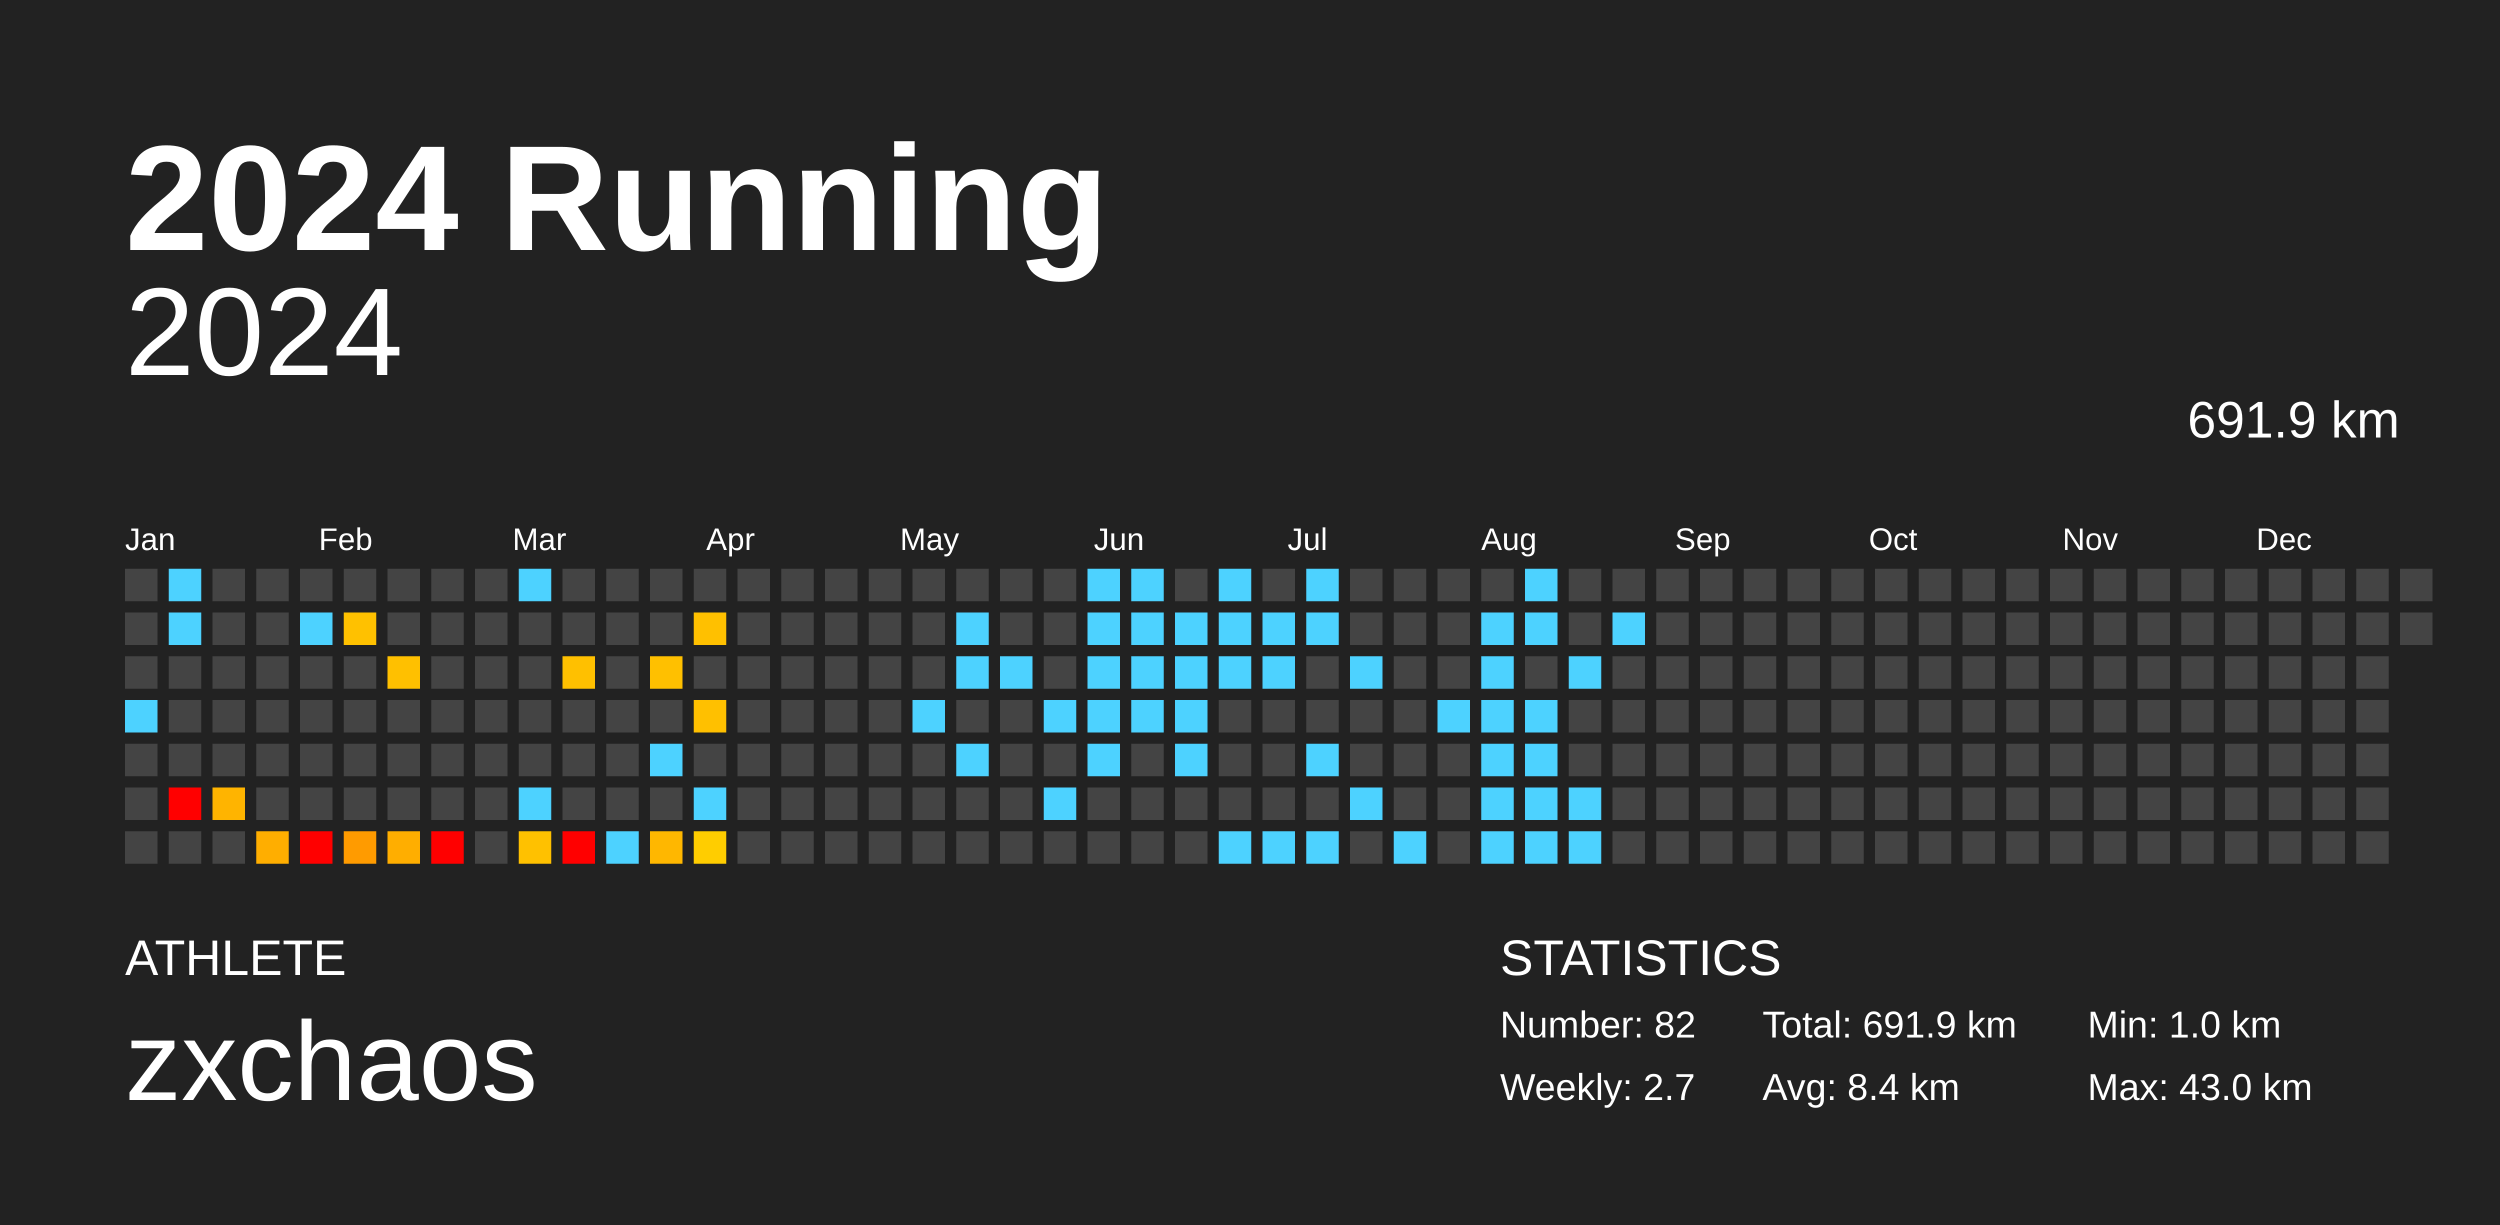
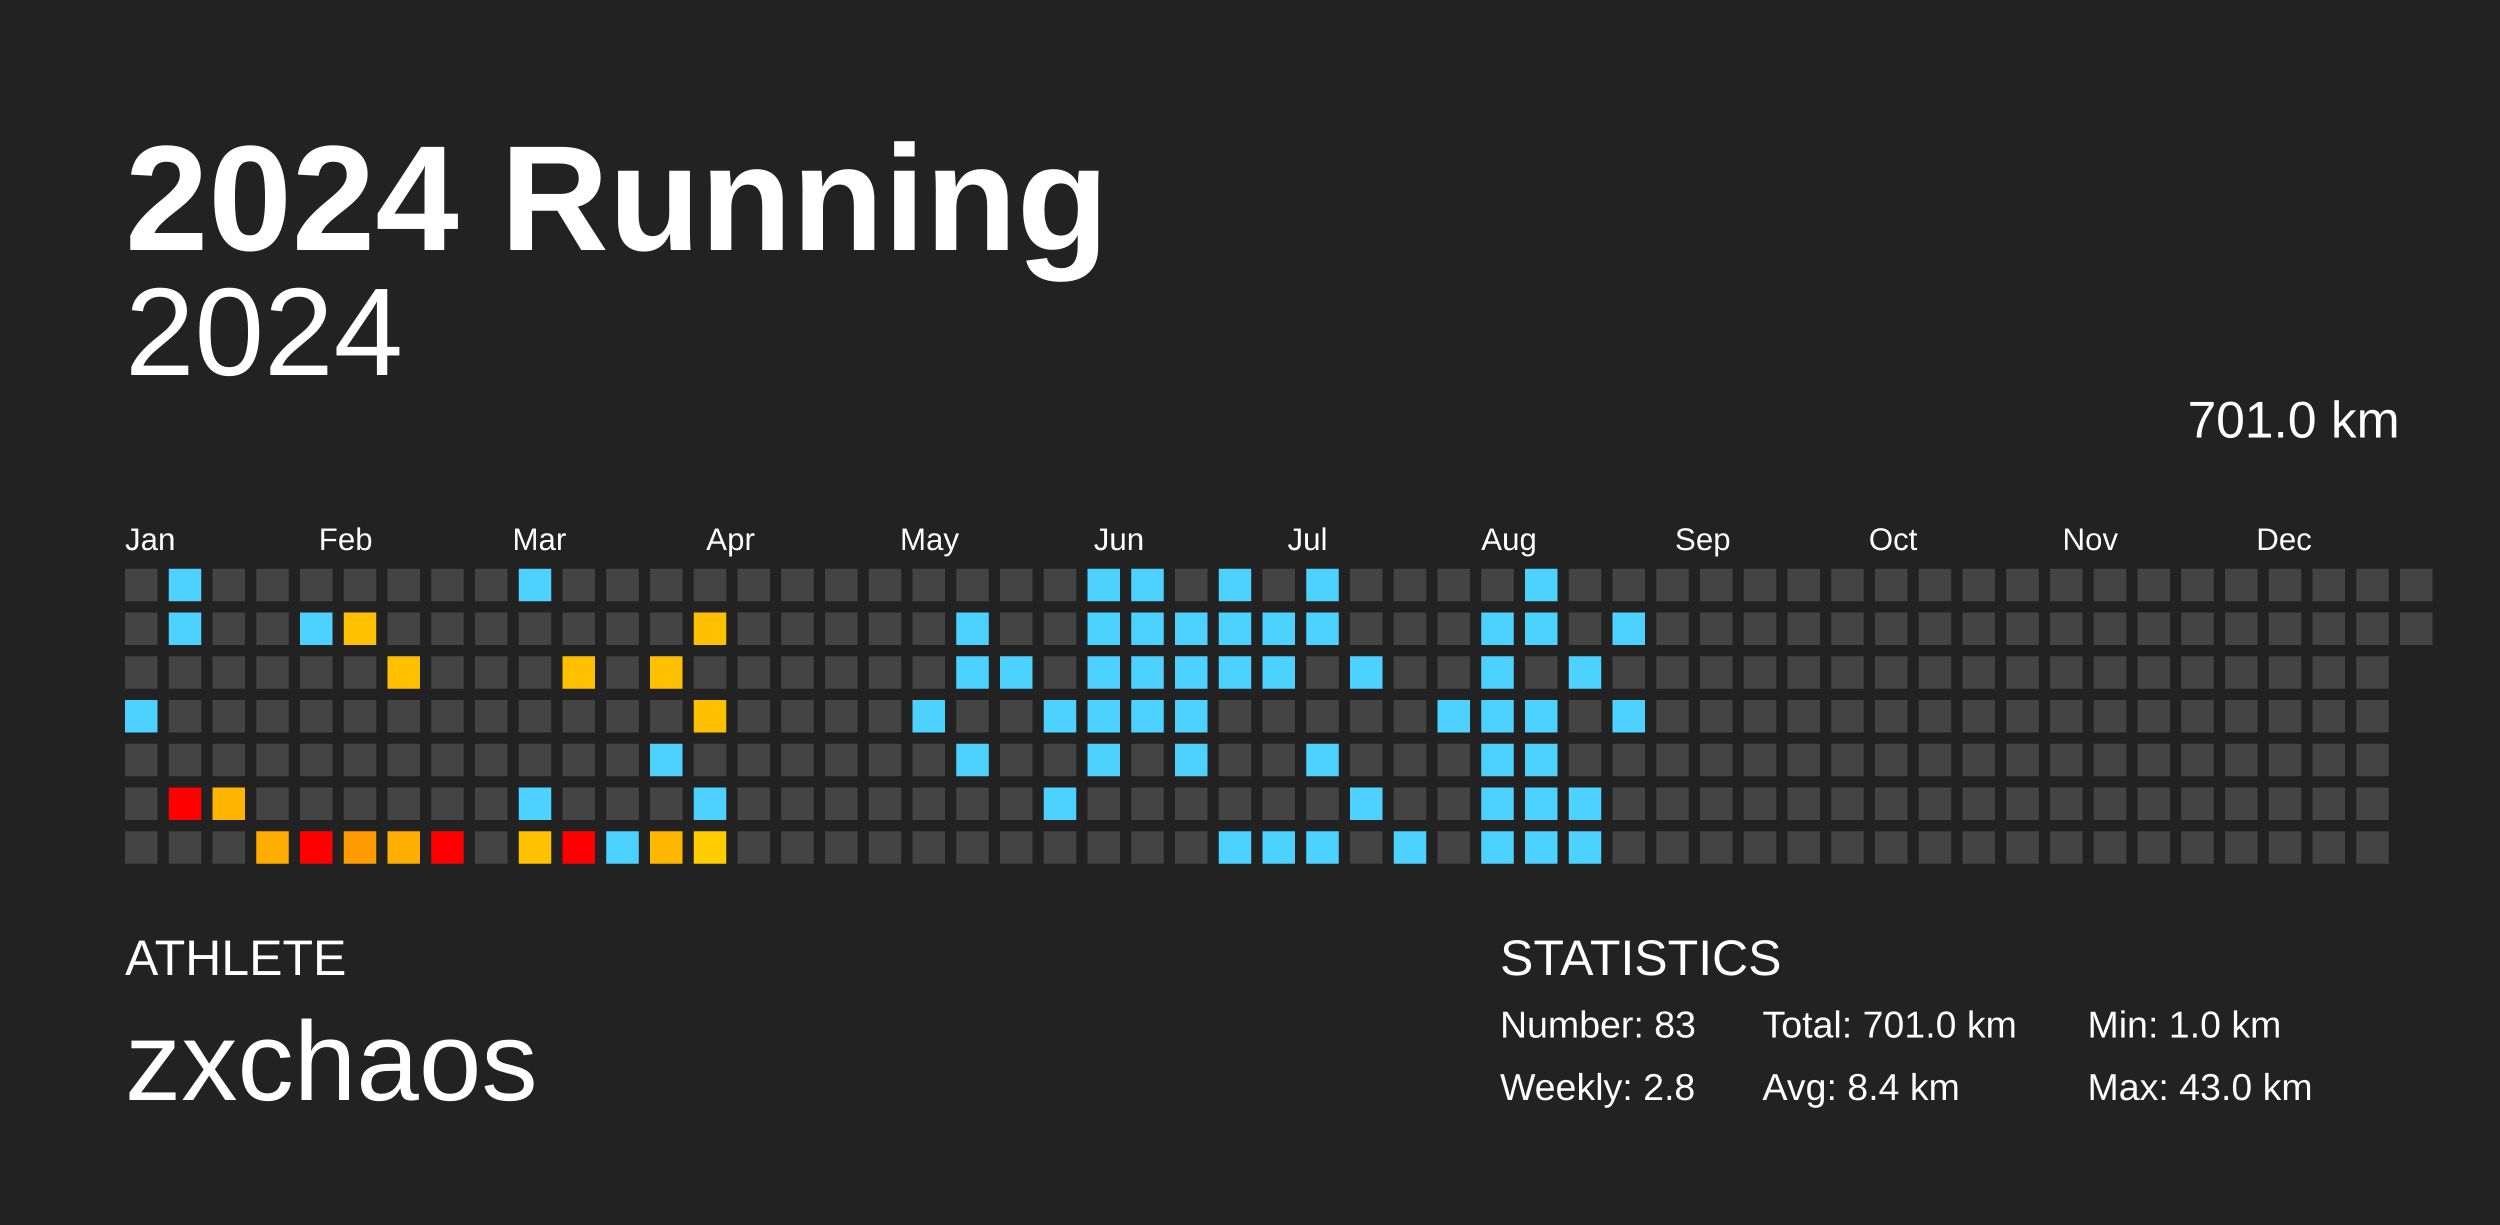
<svg xmlns="http://www.w3.org/2000/svg" baseProfile="full" height="98mm" version="1.1" viewBox="0,0,200,98" width="200mm">
  <defs />
  <rect fill="#222222" height="98" width="200" x="0" y="0" />
  <text fill="#FFFFFF" style="font-size:12px; font-family:Arial; font-weight:bold;" x="10" y="20">2024 Running</text>
  <text fill="#FFFFFF" style="font-size:4px; font-family:Arial" x="10" y="78">ATHLETE</text>
  <text fill="#FFFFFF" style="font-size:9px; font-family:Arial" x="10" y="88">zxchaos</text>
  <text fill="#FFFFFF" style="font-size:4px; font-family:Arial" x="120" y="78">STATISTICS</text>
-   <text fill="#FFFFFF" style="font-size:3px; font-family:Arial" x="120" y="83">Number: 82</text>
-   <text fill="#FFFFFF" style="font-size:3px; font-family:Arial" x="120" y="88">Weekly: 2.7</text>
-   <text fill="#FFFFFF" style="font-size:3px; font-family:Arial" x="141" y="83">Total: 691.9 km</text>
+   <text fill="#FFFFFF" style="font-size:3px; font-family:Arial" x="120" y="83">Number: 83</text>
+   <text fill="#FFFFFF" style="font-size:3px; font-family:Arial" x="120" y="88">Weekly: 2.8</text>
+   <text fill="#FFFFFF" style="font-size:3px; font-family:Arial" x="141" y="83">Total: 701.0 km</text>
  <text fill="#FFFFFF" style="font-size:3px; font-family:Arial" x="141" y="88">Avg: 8.4 km</text>
  <text fill="#FFFFFF" style="font-size:3px; font-family:Arial" x="167" y="83">Min: 1.0 km</text>
  <text fill="#FFFFFF" style="font-size:3px; font-family:Arial" x="167" y="88">Max: 43.0 km</text>
  <text alignment-baseline="hanging" fill="#FFFFFF" style="font-size:10.0px; font-family:Arial;" x="10" y="30">2024</text>
-   <text alignment-baseline="hanging" fill="#FFFFFF" style="font-size:4.125px; font-family:Arial;" x="175" y="35">691.9 km</text>
+   <text alignment-baseline="hanging" fill="#FFFFFF" style="font-size:4.125px; font-family:Arial;" x="175" y="35">701.0 km</text>
  <text fill="#FFFFFF" style="font-size:2.5px; font-family:Arial" x="10.0" y="44">Jan</text>
  <text fill="#FFFFFF" style="font-size:2.5px; font-family:Arial" x="25.5" y="44">Feb</text>
  <text fill="#FFFFFF" style="font-size:2.5px; font-family:Arial" x="41.0" y="44">Mar</text>
  <text fill="#FFFFFF" style="font-size:2.5px; font-family:Arial" x="56.5" y="44">Apr</text>
  <text fill="#FFFFFF" style="font-size:2.5px; font-family:Arial" x="72.0" y="44">May</text>
  <text fill="#FFFFFF" style="font-size:2.5px; font-family:Arial" x="87.5" y="44">Jun</text>
  <text fill="#FFFFFF" style="font-size:2.5px; font-family:Arial" x="103.0" y="44">Jul</text>
  <text fill="#FFFFFF" style="font-size:2.5px; font-family:Arial" x="118.5" y="44">Aug</text>
  <text fill="#FFFFFF" style="font-size:2.5px; font-family:Arial" x="134.0" y="44">Sep</text>
  <text fill="#FFFFFF" style="font-size:2.5px; font-family:Arial" x="149.5" y="44">Oct</text>
  <text fill="#FFFFFF" style="font-size:2.5px; font-family:Arial" x="165.0" y="44">Nov</text>
  <text fill="#FFFFFF" style="font-size:2.5px; font-family:Arial" x="180.5" y="44">Dec</text>
  <rect fill="#444444" height="2.6" width="2.6" x="10.0" y="45.5" />
  <rect fill="#444444" height="2.6" width="2.6" x="10.0" y="49.0" />
  <rect fill="#444444" height="2.6" width="2.6" x="10.0" y="52.5" />
  <rect fill="#4dd2ff" height="2.6" width="2.6" x="10.0" y="56.0" />
  <rect fill="#444444" height="2.6" width="2.6" x="10.0" y="59.5" />
  <rect fill="#444444" height="2.6" width="2.6" x="10.0" y="63.0" />
  <rect fill="#444444" height="2.6" width="2.6" x="10.0" y="66.5" />
  <rect fill="#4dd2ff" height="2.6" width="2.6" x="13.5" y="45.5" />
  <rect fill="#4dd2ff" height="2.6" width="2.6" x="13.5" y="49.0" />
  <rect fill="#444444" height="2.6" width="2.6" x="13.5" y="52.5" />
  <rect fill="#444444" height="2.6" width="2.6" x="13.5" y="56.0" />
  <rect fill="#444444" height="2.6" width="2.6" x="13.5" y="59.5" />
  <rect fill="red" height="2.6" width="2.6" x="13.5" y="63.0" />
  <rect fill="#444444" height="2.6" width="2.6" x="13.5" y="66.5" />
  <rect fill="#444444" height="2.6" width="2.6" x="17.0" y="45.5" />
  <rect fill="#444444" height="2.6" width="2.6" x="17.0" y="49.0" />
  <rect fill="#444444" height="2.6" width="2.6" x="17.0" y="52.5" />
  <rect fill="#444444" height="2.6" width="2.6" x="17.0" y="56.0" />
  <rect fill="#444444" height="2.6" width="2.6" x="17.0" y="59.5" />
  <rect fill="#ffb400" height="2.6" width="2.6" x="17.0" y="63.0" />
  <rect fill="#444444" height="2.6" width="2.6" x="17.0" y="66.5" />
  <rect fill="#444444" height="2.6" width="2.6" x="20.5" y="45.5" />
  <rect fill="#444444" height="2.6" width="2.6" x="20.5" y="49.0" />
  <rect fill="#444444" height="2.6" width="2.6" x="20.5" y="52.5" />
  <rect fill="#444444" height="2.6" width="2.6" x="20.5" y="56.0" />
  <rect fill="#444444" height="2.6" width="2.6" x="20.5" y="59.5" />
  <rect fill="#444444" height="2.6" width="2.6" x="20.5" y="63.0" />
  <rect fill="#ffae00" height="2.6" width="2.6" x="20.5" y="66.5" />
  <rect fill="#444444" height="2.6" width="2.6" x="24.0" y="45.5" />
  <rect fill="#4dd2ff" height="2.6" width="2.6" x="24.0" y="49.0" />
  <rect fill="#444444" height="2.6" width="2.6" x="24.0" y="52.5" />
  <rect fill="#444444" height="2.6" width="2.6" x="24.0" y="56.0" />
  <rect fill="#444444" height="2.6" width="2.6" x="24.0" y="59.5" />
  <rect fill="#444444" height="2.6" width="2.6" x="24.0" y="63.0" />
  <rect fill="red" height="2.6" width="2.6" x="24.0" y="66.5" />
  <rect fill="#444444" height="2.6" width="2.6" x="27.5" y="45.5" />
  <rect fill="#ffc100" height="2.6" width="2.6" x="27.5" y="49.0" />
  <rect fill="#444444" height="2.6" width="2.6" x="27.5" y="52.5" />
  <rect fill="#444444" height="2.6" width="2.6" x="27.5" y="56.0" />
  <rect fill="#444444" height="2.6" width="2.6" x="27.5" y="59.5" />
  <rect fill="#444444" height="2.6" width="2.6" x="27.5" y="63.0" />
  <rect fill="#ff9b00" height="2.6" width="2.6" x="27.5" y="66.5" />
  <rect fill="#444444" height="2.6" width="2.6" x="31.0" y="45.5" />
  <rect fill="#444444" height="2.6" width="2.6" x="31.0" y="49.0" />
  <rect fill="#ffc000" height="2.6" width="2.6" x="31.0" y="52.5" />
  <rect fill="#444444" height="2.6" width="2.6" x="31.0" y="56.0" />
  <rect fill="#444444" height="2.6" width="2.6" x="31.0" y="59.5" />
  <rect fill="#444444" height="2.6" width="2.6" x="31.0" y="63.0" />
  <rect fill="#ffae00" height="2.6" width="2.6" x="31.0" y="66.5" />
  <rect fill="#444444" height="2.6" width="2.6" x="34.5" y="45.5" />
  <rect fill="#444444" height="2.6" width="2.6" x="34.5" y="49.0" />
  <rect fill="#444444" height="2.6" width="2.6" x="34.5" y="52.5" />
  <rect fill="#444444" height="2.6" width="2.6" x="34.5" y="56.0" />
  <rect fill="#444444" height="2.6" width="2.6" x="34.5" y="59.5" />
  <rect fill="#444444" height="2.6" width="2.6" x="34.5" y="63.0" />
  <rect fill="red" height="2.6" width="2.6" x="34.5" y="66.5" />
  <rect fill="#444444" height="2.6" width="2.6" x="38.0" y="45.5" />
  <rect fill="#444444" height="2.6" width="2.6" x="38.0" y="49.0" />
  <rect fill="#444444" height="2.6" width="2.6" x="38.0" y="52.5" />
  <rect fill="#444444" height="2.6" width="2.6" x="38.0" y="56.0" />
  <rect fill="#444444" height="2.6" width="2.6" x="38.0" y="59.5" />
  <rect fill="#444444" height="2.6" width="2.6" x="38.0" y="63.0" />
  <rect fill="#444444" height="2.6" width="2.6" x="38.0" y="66.5" />
  <rect fill="#4dd2ff" height="2.6" width="2.6" x="41.5" y="45.5" />
  <rect fill="#444444" height="2.6" width="2.6" x="41.5" y="49.0" />
  <rect fill="#444444" height="2.6" width="2.6" x="41.5" y="52.5" />
  <rect fill="#444444" height="2.6" width="2.6" x="41.5" y="56.0" />
  <rect fill="#444444" height="2.6" width="2.6" x="41.5" y="59.5" />
  <rect fill="#4dd2ff" height="2.6" width="2.6" x="41.5" y="63.0" />
  <rect fill="#ffc100" height="2.6" width="2.6" x="41.5" y="66.5" />
  <rect fill="#444444" height="2.6" width="2.6" x="45.0" y="45.5" />
  <rect fill="#444444" height="2.6" width="2.6" x="45.0" y="49.0" />
  <rect fill="#ffc000" height="2.6" width="2.6" x="45.0" y="52.5" />
  <rect fill="#444444" height="2.6" width="2.6" x="45.0" y="56.0" />
  <rect fill="#444444" height="2.6" width="2.6" x="45.0" y="59.5" />
  <rect fill="#444444" height="2.6" width="2.6" x="45.0" y="63.0" />
  <rect fill="red" height="2.6" width="2.6" x="45.0" y="66.5" />
  <rect fill="#444444" height="2.6" width="2.6" x="48.5" y="45.5" />
  <rect fill="#444444" height="2.6" width="2.6" x="48.5" y="49.0" />
  <rect fill="#444444" height="2.6" width="2.6" x="48.5" y="52.5" />
  <rect fill="#444444" height="2.6" width="2.6" x="48.5" y="56.0" />
  <rect fill="#444444" height="2.6" width="2.6" x="48.5" y="59.5" />
  <rect fill="#444444" height="2.6" width="2.6" x="48.5" y="63.0" />
  <rect fill="#4dd2ff" height="2.6" width="2.6" x="48.5" y="66.5" />
  <rect fill="#444444" height="2.6" width="2.6" x="52.0" y="45.5" />
  <rect fill="#444444" height="2.6" width="2.6" x="52.0" y="49.0" />
  <rect fill="#ffc000" height="2.6" width="2.6" x="52.0" y="52.5" />
  <rect fill="#444444" height="2.6" width="2.6" x="52.0" y="56.0" />
  <rect fill="#4dd2ff" height="2.6" width="2.6" x="52.0" y="59.5" />
  <rect fill="#444444" height="2.6" width="2.6" x="52.0" y="63.0" />
  <rect fill="#ffb700" height="2.6" width="2.6" x="52.0" y="66.5" />
  <rect fill="#444444" height="2.6" width="2.6" x="55.5" y="45.5" />
  <rect fill="#ffc000" height="2.6" width="2.6" x="55.5" y="49.0" />
  <rect fill="#444444" height="2.6" width="2.6" x="55.5" y="52.5" />
  <rect fill="#ffc000" height="2.6" width="2.6" x="55.5" y="56.0" />
  <rect fill="#444444" height="2.6" width="2.6" x="55.5" y="59.5" />
  <rect fill="#4dd2ff" height="2.6" width="2.6" x="55.5" y="63.0" />
  <rect fill="#ffcd00" height="2.6" width="2.6" x="55.5" y="66.5" />
  <rect fill="#444444" height="2.6" width="2.6" x="59.0" y="45.5" />
  <rect fill="#444444" height="2.6" width="2.6" x="59.0" y="49.0" />
  <rect fill="#444444" height="2.6" width="2.6" x="59.0" y="52.5" />
  <rect fill="#444444" height="2.6" width="2.6" x="59.0" y="56.0" />
  <rect fill="#444444" height="2.6" width="2.6" x="59.0" y="59.5" />
  <rect fill="#444444" height="2.6" width="2.6" x="59.0" y="63.0" />
  <rect fill="#444444" height="2.6" width="2.6" x="59.0" y="66.5" />
  <rect fill="#444444" height="2.6" width="2.6" x="62.5" y="45.5" />
  <rect fill="#444444" height="2.6" width="2.6" x="62.5" y="49.0" />
  <rect fill="#444444" height="2.6" width="2.6" x="62.5" y="52.5" />
  <rect fill="#444444" height="2.6" width="2.6" x="62.5" y="56.0" />
  <rect fill="#444444" height="2.6" width="2.6" x="62.5" y="59.5" />
  <rect fill="#444444" height="2.6" width="2.6" x="62.5" y="63.0" />
  <rect fill="#444444" height="2.6" width="2.6" x="62.5" y="66.5" />
  <rect fill="#444444" height="2.6" width="2.6" x="66.0" y="45.5" />
  <rect fill="#444444" height="2.6" width="2.6" x="66.0" y="49.0" />
  <rect fill="#444444" height="2.6" width="2.6" x="66.0" y="52.5" />
  <rect fill="#444444" height="2.6" width="2.6" x="66.0" y="56.0" />
  <rect fill="#444444" height="2.6" width="2.6" x="66.0" y="59.5" />
  <rect fill="#444444" height="2.6" width="2.6" x="66.0" y="63.0" />
  <rect fill="#444444" height="2.6" width="2.6" x="66.0" y="66.5" />
  <rect fill="#444444" height="2.6" width="2.6" x="69.5" y="45.5" />
  <rect fill="#444444" height="2.6" width="2.6" x="69.5" y="49.0" />
  <rect fill="#444444" height="2.6" width="2.6" x="69.5" y="52.5" />
  <rect fill="#444444" height="2.6" width="2.6" x="69.5" y="56.0" />
  <rect fill="#444444" height="2.6" width="2.6" x="69.5" y="59.5" />
  <rect fill="#444444" height="2.6" width="2.6" x="69.5" y="63.0" />
  <rect fill="#444444" height="2.6" width="2.6" x="69.5" y="66.5" />
  <rect fill="#444444" height="2.6" width="2.6" x="73.0" y="45.5" />
  <rect fill="#444444" height="2.6" width="2.6" x="73.0" y="49.0" />
  <rect fill="#444444" height="2.6" width="2.6" x="73.0" y="52.5" />
  <rect fill="#4dd2ff" height="2.6" width="2.6" x="73.0" y="56.0" />
  <rect fill="#444444" height="2.6" width="2.6" x="73.0" y="59.5" />
  <rect fill="#444444" height="2.6" width="2.6" x="73.0" y="63.0" />
  <rect fill="#444444" height="2.6" width="2.6" x="73.0" y="66.5" />
  <rect fill="#444444" height="2.6" width="2.6" x="76.5" y="45.5" />
  <rect fill="#4dd2ff" height="2.6" width="2.6" x="76.5" y="49.0" />
  <rect fill="#4dd2ff" height="2.6" width="2.6" x="76.5" y="52.5" />
  <rect fill="#444444" height="2.6" width="2.6" x="76.5" y="56.0" />
  <rect fill="#4dd2ff" height="2.6" width="2.6" x="76.5" y="59.5" />
  <rect fill="#444444" height="2.6" width="2.6" x="76.5" y="63.0" />
  <rect fill="#444444" height="2.6" width="2.6" x="76.5" y="66.5" />
  <rect fill="#444444" height="2.6" width="2.6" x="80.0" y="45.5" />
  <rect fill="#444444" height="2.6" width="2.6" x="80.0" y="49.0" />
  <rect fill="#4dd2ff" height="2.6" width="2.6" x="80.0" y="52.5" />
  <rect fill="#444444" height="2.6" width="2.6" x="80.0" y="56.0" />
  <rect fill="#444444" height="2.6" width="2.6" x="80.0" y="59.5" />
  <rect fill="#444444" height="2.6" width="2.6" x="80.0" y="63.0" />
  <rect fill="#444444" height="2.6" width="2.6" x="80.0" y="66.5" />
  <rect fill="#444444" height="2.6" width="2.6" x="83.5" y="45.5" />
  <rect fill="#444444" height="2.6" width="2.6" x="83.5" y="49.0" />
  <rect fill="#444444" height="2.6" width="2.6" x="83.5" y="52.5" />
  <rect fill="#4dd2ff" height="2.6" width="2.6" x="83.5" y="56.0" />
  <rect fill="#444444" height="2.6" width="2.6" x="83.5" y="59.5" />
  <rect fill="#4dd2ff" height="2.6" width="2.6" x="83.5" y="63.0" />
  <rect fill="#444444" height="2.6" width="2.6" x="83.5" y="66.5" />
  <rect fill="#4dd2ff" height="2.6" width="2.6" x="87.0" y="45.5" />
  <rect fill="#4dd2ff" height="2.6" width="2.6" x="87.0" y="49.0" />
  <rect fill="#4dd2ff" height="2.6" width="2.6" x="87.0" y="52.5" />
  <rect fill="#4dd2ff" height="2.6" width="2.6" x="87.0" y="56.0" />
  <rect fill="#4dd2ff" height="2.6" width="2.6" x="87.0" y="59.5" />
  <rect fill="#444444" height="2.6" width="2.6" x="87.0" y="63.0" />
  <rect fill="#444444" height="2.6" width="2.6" x="87.0" y="66.5" />
  <rect fill="#4dd2ff" height="2.6" width="2.6" x="90.5" y="45.5" />
  <rect fill="#4dd2ff" height="2.6" width="2.6" x="90.5" y="49.0" />
  <rect fill="#4dd2ff" height="2.6" width="2.6" x="90.5" y="52.5" />
  <rect fill="#4dd2ff" height="2.6" width="2.6" x="90.5" y="56.0" />
  <rect fill="#444444" height="2.6" width="2.6" x="90.5" y="59.5" />
  <rect fill="#444444" height="2.6" width="2.6" x="90.5" y="63.0" />
  <rect fill="#444444" height="2.6" width="2.6" x="90.5" y="66.5" />
  <rect fill="#444444" height="2.6" width="2.6" x="94.0" y="45.5" />
  <rect fill="#4dd2ff" height="2.6" width="2.6" x="94.0" y="49.0" />
  <rect fill="#4dd2ff" height="2.6" width="2.6" x="94.0" y="52.5" />
  <rect fill="#4dd2ff" height="2.6" width="2.6" x="94.0" y="56.0" />
  <rect fill="#4dd2ff" height="2.6" width="2.6" x="94.0" y="59.5" />
  <rect fill="#444444" height="2.6" width="2.6" x="94.0" y="63.0" />
  <rect fill="#444444" height="2.6" width="2.6" x="94.0" y="66.5" />
  <rect fill="#4dd2ff" height="2.6" width="2.6" x="97.5" y="45.5" />
  <rect fill="#4dd2ff" height="2.6" width="2.6" x="97.5" y="49.0" />
  <rect fill="#4dd2ff" height="2.6" width="2.6" x="97.5" y="52.5" />
  <rect fill="#444444" height="2.6" width="2.6" x="97.5" y="56.0" />
  <rect fill="#444444" height="2.6" width="2.6" x="97.5" y="59.5" />
  <rect fill="#444444" height="2.6" width="2.6" x="97.5" y="63.0" />
  <rect fill="#4dd2ff" height="2.6" width="2.6" x="97.5" y="66.5" />
  <rect fill="#444444" height="2.6" width="2.6" x="101.0" y="45.5" />
  <rect fill="#4dd2ff" height="2.6" width="2.6" x="101.0" y="49.0" />
  <rect fill="#4dd2ff" height="2.6" width="2.6" x="101.0" y="52.5" />
  <rect fill="#444444" height="2.6" width="2.6" x="101.0" y="56.0" />
  <rect fill="#444444" height="2.6" width="2.6" x="101.0" y="59.5" />
  <rect fill="#444444" height="2.6" width="2.6" x="101.0" y="63.0" />
  <rect fill="#4dd2ff" height="2.6" width="2.6" x="101.0" y="66.5" />
  <rect fill="#4dd2ff" height="2.6" width="2.6" x="104.5" y="45.5" />
  <rect fill="#4dd2ff" height="2.6" width="2.6" x="104.5" y="49.0" />
  <rect fill="#444444" height="2.6" width="2.6" x="104.5" y="52.5" />
  <rect fill="#444444" height="2.6" width="2.6" x="104.5" y="56.0" />
  <rect fill="#4dd2ff" height="2.6" width="2.6" x="104.5" y="59.5" />
  <rect fill="#444444" height="2.6" width="2.6" x="104.5" y="63.0" />
  <rect fill="#4dd2ff" height="2.6" width="2.6" x="104.5" y="66.5" />
  <rect fill="#444444" height="2.6" width="2.6" x="108.0" y="45.5" />
  <rect fill="#444444" height="2.6" width="2.6" x="108.0" y="49.0" />
  <rect fill="#4dd2ff" height="2.6" width="2.6" x="108.0" y="52.5" />
  <rect fill="#444444" height="2.6" width="2.6" x="108.0" y="56.0" />
  <rect fill="#444444" height="2.6" width="2.6" x="108.0" y="59.5" />
  <rect fill="#4dd2ff" height="2.6" width="2.6" x="108.0" y="63.0" />
  <rect fill="#444444" height="2.6" width="2.6" x="108.0" y="66.5" />
  <rect fill="#444444" height="2.6" width="2.6" x="111.5" y="45.5" />
  <rect fill="#444444" height="2.6" width="2.6" x="111.5" y="49.0" />
  <rect fill="#444444" height="2.6" width="2.6" x="111.5" y="52.5" />
  <rect fill="#444444" height="2.6" width="2.6" x="111.5" y="56.0" />
  <rect fill="#444444" height="2.6" width="2.6" x="111.5" y="59.5" />
  <rect fill="#444444" height="2.6" width="2.6" x="111.5" y="63.0" />
  <rect fill="#4dd2ff" height="2.6" width="2.6" x="111.5" y="66.5" />
  <rect fill="#444444" height="2.6" width="2.6" x="115.0" y="45.5" />
  <rect fill="#444444" height="2.6" width="2.6" x="115.0" y="49.0" />
  <rect fill="#444444" height="2.6" width="2.6" x="115.0" y="52.5" />
  <rect fill="#4dd2ff" height="2.6" width="2.6" x="115.0" y="56.0" />
  <rect fill="#444444" height="2.6" width="2.6" x="115.0" y="59.5" />
  <rect fill="#444444" height="2.6" width="2.6" x="115.0" y="63.0" />
  <rect fill="#444444" height="2.6" width="2.6" x="115.0" y="66.5" />
  <rect fill="#444444" height="2.6" width="2.6" x="118.5" y="45.5" />
  <rect fill="#4dd2ff" height="2.6" width="2.6" x="118.5" y="49.0" />
  <rect fill="#4dd2ff" height="2.6" width="2.6" x="118.5" y="52.5" />
  <rect fill="#4dd2ff" height="2.6" width="2.6" x="118.5" y="56.0" />
  <rect fill="#4dd2ff" height="2.6" width="2.6" x="118.5" y="59.5" />
  <rect fill="#4dd2ff" height="2.6" width="2.6" x="118.5" y="63.0" />
  <rect fill="#4dd2ff" height="2.6" width="2.6" x="118.5" y="66.5" />
  <rect fill="#4dd2ff" height="2.6" width="2.6" x="122.0" y="45.5" />
  <rect fill="#4dd2ff" height="2.6" width="2.6" x="122.0" y="49.0" />
  <rect fill="#444444" height="2.6" width="2.6" x="122.0" y="52.5" />
  <rect fill="#4dd2ff" height="2.6" width="2.6" x="122.0" y="56.0" />
  <rect fill="#4dd2ff" height="2.6" width="2.6" x="122.0" y="59.5" />
  <rect fill="#4dd2ff" height="2.6" width="2.6" x="122.0" y="63.0" />
  <rect fill="#4dd2ff" height="2.6" width="2.6" x="122.0" y="66.5" />
  <rect fill="#444444" height="2.6" width="2.6" x="125.5" y="45.5" />
  <rect fill="#444444" height="2.6" width="2.6" x="125.5" y="49.0" />
  <rect fill="#4dd2ff" height="2.6" width="2.6" x="125.5" y="52.5" />
  <rect fill="#444444" height="2.6" width="2.6" x="125.5" y="56.0" />
  <rect fill="#444444" height="2.6" width="2.6" x="125.5" y="59.5" />
  <rect fill="#4dd2ff" height="2.6" width="2.6" x="125.5" y="63.0" />
  <rect fill="#4dd2ff" height="2.6" width="2.6" x="125.5" y="66.5" />
  <rect fill="#444444" height="2.6" width="2.6" x="129.0" y="45.5" />
  <rect fill="#4dd2ff" height="2.6" width="2.6" x="129.0" y="49.0" />
  <rect fill="#444444" height="2.6" width="2.6" x="129.0" y="52.5" />
-   <rect fill="#444444" height="2.6" width="2.6" x="129.0" y="56.0" />
+   <rect fill="#4dd2ff" height="2.6" width="2.6" x="129.0" y="56.0" />
  <rect fill="#444444" height="2.6" width="2.6" x="129.0" y="59.5" />
  <rect fill="#444444" height="2.6" width="2.6" x="129.0" y="63.0" />
  <rect fill="#444444" height="2.6" width="2.6" x="129.0" y="66.5" />
  <rect fill="#444444" height="2.6" width="2.6" x="132.5" y="45.5" />
  <rect fill="#444444" height="2.6" width="2.6" x="132.5" y="49.0" />
  <rect fill="#444444" height="2.6" width="2.6" x="132.5" y="52.5" />
  <rect fill="#444444" height="2.6" width="2.6" x="132.5" y="56.0" />
  <rect fill="#444444" height="2.6" width="2.6" x="132.5" y="59.5" />
  <rect fill="#444444" height="2.6" width="2.6" x="132.5" y="63.0" />
  <rect fill="#444444" height="2.6" width="2.6" x="132.5" y="66.5" />
  <rect fill="#444444" height="2.6" width="2.6" x="136.0" y="45.5" />
  <rect fill="#444444" height="2.6" width="2.6" x="136.0" y="49.0" />
  <rect fill="#444444" height="2.6" width="2.6" x="136.0" y="52.5" />
  <rect fill="#444444" height="2.6" width="2.6" x="136.0" y="56.0" />
  <rect fill="#444444" height="2.6" width="2.6" x="136.0" y="59.5" />
  <rect fill="#444444" height="2.6" width="2.6" x="136.0" y="63.0" />
  <rect fill="#444444" height="2.6" width="2.6" x="136.0" y="66.5" />
  <rect fill="#444444" height="2.6" width="2.6" x="139.5" y="45.5" />
  <rect fill="#444444" height="2.6" width="2.6" x="139.5" y="49.0" />
  <rect fill="#444444" height="2.6" width="2.6" x="139.5" y="52.5" />
  <rect fill="#444444" height="2.6" width="2.6" x="139.5" y="56.0" />
  <rect fill="#444444" height="2.6" width="2.6" x="139.5" y="59.5" />
  <rect fill="#444444" height="2.6" width="2.6" x="139.5" y="63.0" />
  <rect fill="#444444" height="2.6" width="2.6" x="139.5" y="66.5" />
  <rect fill="#444444" height="2.6" width="2.6" x="143.0" y="45.5" />
  <rect fill="#444444" height="2.6" width="2.6" x="143.0" y="49.0" />
  <rect fill="#444444" height="2.6" width="2.6" x="143.0" y="52.5" />
  <rect fill="#444444" height="2.6" width="2.6" x="143.0" y="56.0" />
  <rect fill="#444444" height="2.6" width="2.6" x="143.0" y="59.5" />
  <rect fill="#444444" height="2.6" width="2.6" x="143.0" y="63.0" />
  <rect fill="#444444" height="2.6" width="2.6" x="143.0" y="66.5" />
  <rect fill="#444444" height="2.6" width="2.6" x="146.5" y="45.5" />
  <rect fill="#444444" height="2.6" width="2.6" x="146.5" y="49.0" />
  <rect fill="#444444" height="2.6" width="2.6" x="146.5" y="52.5" />
  <rect fill="#444444" height="2.6" width="2.6" x="146.5" y="56.0" />
  <rect fill="#444444" height="2.6" width="2.6" x="146.5" y="59.5" />
  <rect fill="#444444" height="2.6" width="2.6" x="146.5" y="63.0" />
  <rect fill="#444444" height="2.6" width="2.6" x="146.5" y="66.5" />
  <rect fill="#444444" height="2.6" width="2.6" x="150.0" y="45.5" />
  <rect fill="#444444" height="2.6" width="2.6" x="150.0" y="49.0" />
  <rect fill="#444444" height="2.6" width="2.6" x="150.0" y="52.5" />
  <rect fill="#444444" height="2.6" width="2.6" x="150.0" y="56.0" />
  <rect fill="#444444" height="2.6" width="2.6" x="150.0" y="59.5" />
  <rect fill="#444444" height="2.6" width="2.6" x="150.0" y="63.0" />
  <rect fill="#444444" height="2.6" width="2.6" x="150.0" y="66.5" />
  <rect fill="#444444" height="2.6" width="2.6" x="153.5" y="45.5" />
  <rect fill="#444444" height="2.6" width="2.6" x="153.5" y="49.0" />
  <rect fill="#444444" height="2.6" width="2.6" x="153.5" y="52.5" />
  <rect fill="#444444" height="2.6" width="2.6" x="153.5" y="56.0" />
  <rect fill="#444444" height="2.6" width="2.6" x="153.5" y="59.5" />
  <rect fill="#444444" height="2.6" width="2.6" x="153.5" y="63.0" />
  <rect fill="#444444" height="2.6" width="2.6" x="153.5" y="66.5" />
  <rect fill="#444444" height="2.6" width="2.6" x="157.0" y="45.5" />
  <rect fill="#444444" height="2.6" width="2.6" x="157.0" y="49.0" />
  <rect fill="#444444" height="2.6" width="2.6" x="157.0" y="52.5" />
  <rect fill="#444444" height="2.6" width="2.6" x="157.0" y="56.0" />
  <rect fill="#444444" height="2.6" width="2.6" x="157.0" y="59.5" />
  <rect fill="#444444" height="2.6" width="2.6" x="157.0" y="63.0" />
  <rect fill="#444444" height="2.6" width="2.6" x="157.0" y="66.5" />
  <rect fill="#444444" height="2.6" width="2.6" x="160.5" y="45.5" />
  <rect fill="#444444" height="2.6" width="2.6" x="160.5" y="49.0" />
  <rect fill="#444444" height="2.6" width="2.6" x="160.5" y="52.5" />
  <rect fill="#444444" height="2.6" width="2.6" x="160.5" y="56.0" />
  <rect fill="#444444" height="2.6" width="2.6" x="160.5" y="59.5" />
  <rect fill="#444444" height="2.6" width="2.6" x="160.5" y="63.0" />
  <rect fill="#444444" height="2.6" width="2.6" x="160.5" y="66.5" />
  <rect fill="#444444" height="2.6" width="2.6" x="164.0" y="45.5" />
  <rect fill="#444444" height="2.6" width="2.6" x="164.0" y="49.0" />
  <rect fill="#444444" height="2.6" width="2.6" x="164.0" y="52.5" />
  <rect fill="#444444" height="2.6" width="2.6" x="164.0" y="56.0" />
  <rect fill="#444444" height="2.6" width="2.6" x="164.0" y="59.5" />
  <rect fill="#444444" height="2.6" width="2.6" x="164.0" y="63.0" />
  <rect fill="#444444" height="2.6" width="2.6" x="164.0" y="66.5" />
  <rect fill="#444444" height="2.6" width="2.6" x="167.5" y="45.5" />
  <rect fill="#444444" height="2.6" width="2.6" x="167.5" y="49.0" />
  <rect fill="#444444" height="2.6" width="2.6" x="167.5" y="52.5" />
  <rect fill="#444444" height="2.6" width="2.6" x="167.5" y="56.0" />
  <rect fill="#444444" height="2.6" width="2.6" x="167.5" y="59.5" />
  <rect fill="#444444" height="2.6" width="2.6" x="167.5" y="63.0" />
  <rect fill="#444444" height="2.6" width="2.6" x="167.5" y="66.5" />
  <rect fill="#444444" height="2.6" width="2.6" x="171.0" y="45.5" />
  <rect fill="#444444" height="2.6" width="2.6" x="171.0" y="49.0" />
  <rect fill="#444444" height="2.6" width="2.6" x="171.0" y="52.5" />
  <rect fill="#444444" height="2.6" width="2.6" x="171.0" y="56.0" />
  <rect fill="#444444" height="2.6" width="2.6" x="171.0" y="59.5" />
  <rect fill="#444444" height="2.6" width="2.6" x="171.0" y="63.0" />
  <rect fill="#444444" height="2.6" width="2.6" x="171.0" y="66.5" />
  <rect fill="#444444" height="2.6" width="2.6" x="174.5" y="45.5" />
  <rect fill="#444444" height="2.6" width="2.6" x="174.5" y="49.0" />
  <rect fill="#444444" height="2.6" width="2.6" x="174.5" y="52.5" />
  <rect fill="#444444" height="2.6" width="2.6" x="174.5" y="56.0" />
  <rect fill="#444444" height="2.6" width="2.6" x="174.5" y="59.5" />
  <rect fill="#444444" height="2.6" width="2.6" x="174.5" y="63.0" />
  <rect fill="#444444" height="2.6" width="2.6" x="174.5" y="66.5" />
  <rect fill="#444444" height="2.6" width="2.6" x="178.0" y="45.5" />
  <rect fill="#444444" height="2.6" width="2.6" x="178.0" y="49.0" />
  <rect fill="#444444" height="2.6" width="2.6" x="178.0" y="52.5" />
  <rect fill="#444444" height="2.6" width="2.6" x="178.0" y="56.0" />
  <rect fill="#444444" height="2.6" width="2.6" x="178.0" y="59.5" />
  <rect fill="#444444" height="2.6" width="2.6" x="178.0" y="63.0" />
  <rect fill="#444444" height="2.6" width="2.6" x="178.0" y="66.5" />
  <rect fill="#444444" height="2.6" width="2.6" x="181.5" y="45.5" />
  <rect fill="#444444" height="2.6" width="2.6" x="181.5" y="49.0" />
  <rect fill="#444444" height="2.6" width="2.6" x="181.5" y="52.5" />
  <rect fill="#444444" height="2.6" width="2.6" x="181.5" y="56.0" />
  <rect fill="#444444" height="2.6" width="2.6" x="181.5" y="59.5" />
  <rect fill="#444444" height="2.6" width="2.6" x="181.5" y="63.0" />
  <rect fill="#444444" height="2.6" width="2.6" x="181.5" y="66.5" />
  <rect fill="#444444" height="2.6" width="2.6" x="185.0" y="45.5" />
  <rect fill="#444444" height="2.6" width="2.6" x="185.0" y="49.0" />
  <rect fill="#444444" height="2.6" width="2.6" x="185.0" y="52.5" />
  <rect fill="#444444" height="2.6" width="2.6" x="185.0" y="56.0" />
  <rect fill="#444444" height="2.6" width="2.6" x="185.0" y="59.5" />
  <rect fill="#444444" height="2.6" width="2.6" x="185.0" y="63.0" />
  <rect fill="#444444" height="2.6" width="2.6" x="185.0" y="66.5" />
  <rect fill="#444444" height="2.6" width="2.6" x="188.5" y="45.5" />
  <rect fill="#444444" height="2.6" width="2.6" x="188.5" y="49.0" />
  <rect fill="#444444" height="2.6" width="2.6" x="188.5" y="52.5" />
  <rect fill="#444444" height="2.6" width="2.6" x="188.5" y="56.0" />
  <rect fill="#444444" height="2.6" width="2.6" x="188.5" y="59.5" />
  <rect fill="#444444" height="2.6" width="2.6" x="188.5" y="63.0" />
  <rect fill="#444444" height="2.6" width="2.6" x="188.5" y="66.5" />
  <rect fill="#444444" height="2.6" width="2.6" x="192.0" y="45.5" />
  <rect fill="#444444" height="2.6" width="2.6" x="192.0" y="49.0" />
</svg>
